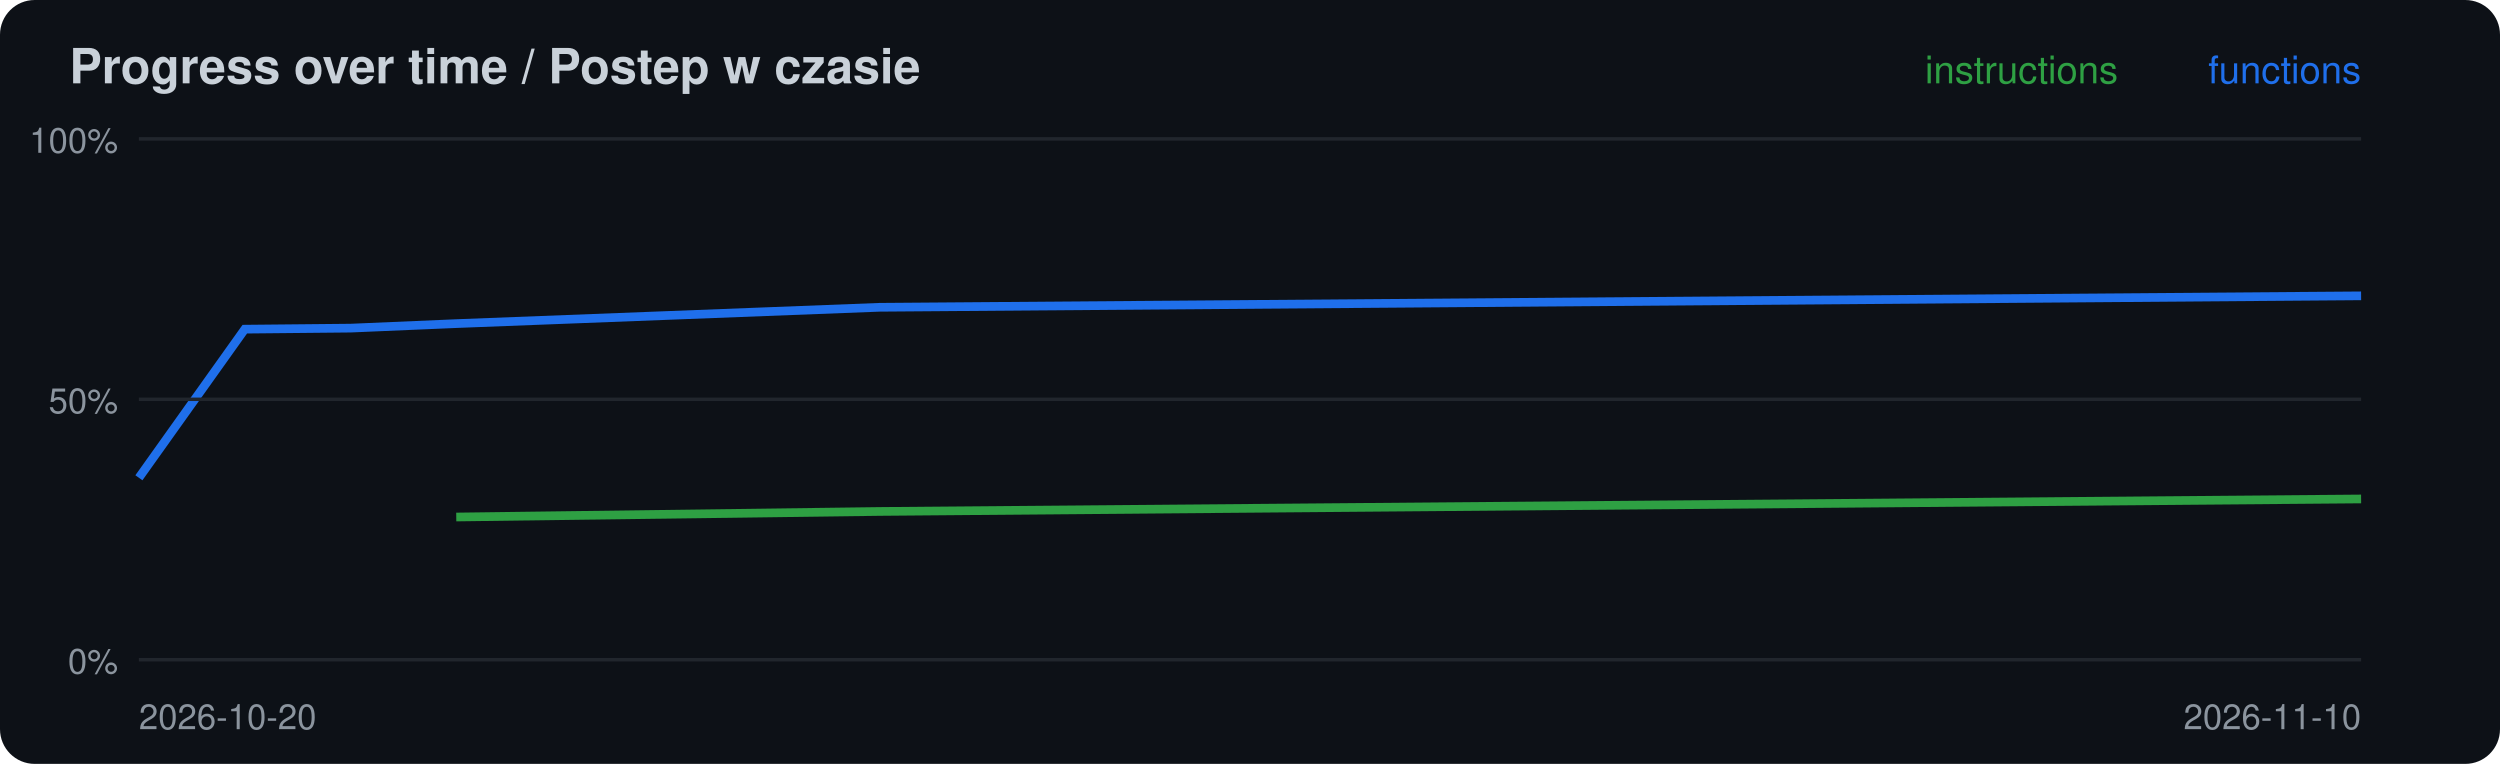
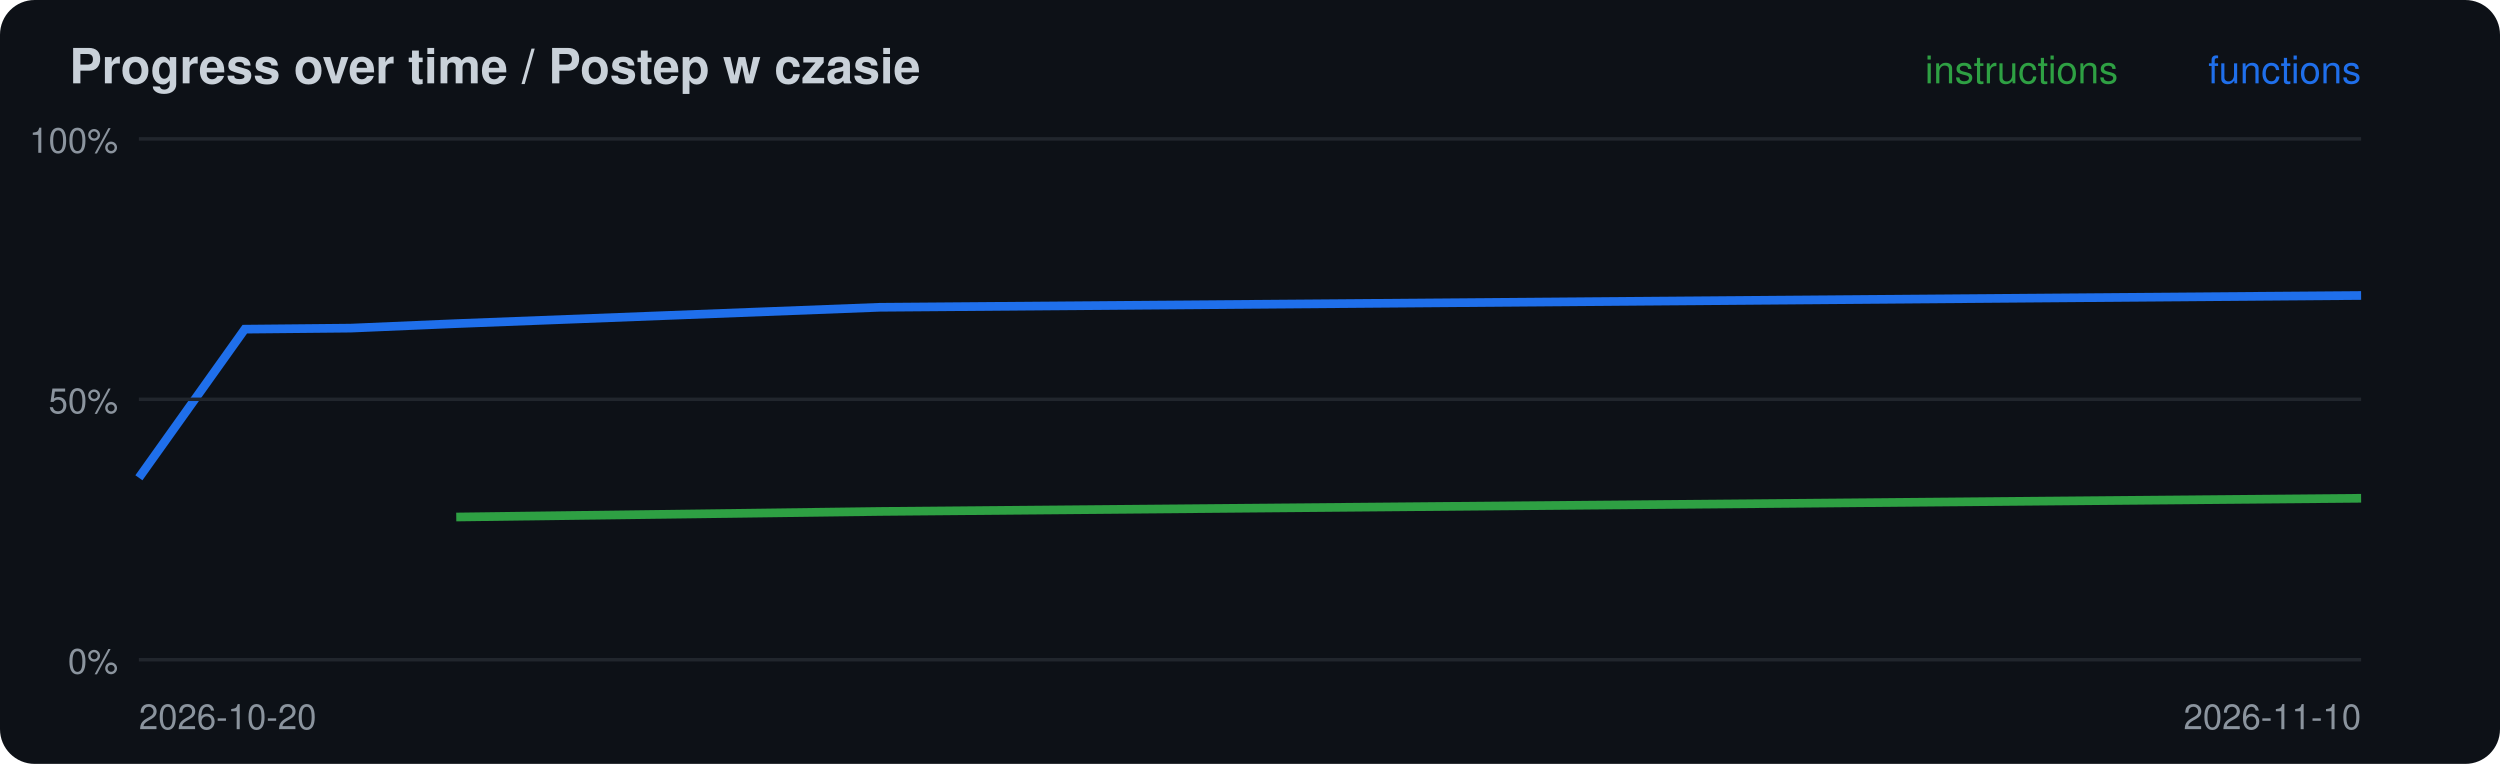
<svg xmlns="http://www.w3.org/2000/svg" width="720" height="220" viewBox="0 0 720 220">
  <rect width="720" height="220" rx="10" fill="#0d1117" />
  <text x="20" y="24" font-family="-apple-system,Segoe UI,Helvetica,Arial,sans-serif" font-size="14" font-weight="600" fill="#c9d1d9">Progress over time / Postep w czasie</text>
-   <polyline points="131.4,148.9 253.3,147.3 680.0,143.7" fill="none" stroke="#2ea043" stroke-width="2.5" />
-   <polyline points="40.0,137.6 70.5,94.8 101.0,94.5 131.4,93.2 253.3,88.5 680.0,85.2" fill="none" stroke="#1f6feb" stroke-width="2.5" />
+   <polyline points="131.4,148.9 253.3,147.3 680.0,143.5" fill="none" stroke="#2ea043" stroke-width="2.5" />
+   <polyline points="40.0,137.6 70.5,94.8 101.0,94.5 131.4,93.2 253.3,88.5 680.0,85.1" fill="none" stroke="#1f6feb" stroke-width="2.5" />
  <line x1="40" x2="680" y1="190.0" y2="190.0" stroke="#21262d" />
  <text x="34" y="194.0" font-family="-apple-system,Segoe UI,Helvetica,Arial,sans-serif" font-size="10" fill="#8b949e" text-anchor="end">0%</text>
  <line x1="40" x2="680" y1="115.0" y2="115.0" stroke="#21262d" />
  <text x="34" y="119.0" font-family="-apple-system,Segoe UI,Helvetica,Arial,sans-serif" font-size="10" fill="#8b949e" text-anchor="end">50%</text>
  <line x1="40" x2="680" y1="40.0" y2="40.0" stroke="#21262d" />
  <text x="34" y="44.0" font-family="-apple-system,Segoe UI,Helvetica,Arial,sans-serif" font-size="10" fill="#8b949e" text-anchor="end">100%</text>
  <text x="40" y="210" font-family="-apple-system,Segoe UI,Helvetica,Arial,sans-serif" font-size="10" fill="#8b949e">2026-10-20</text>
  <text x="680" y="24" font-family="-apple-system,Segoe UI,Helvetica,Arial,sans-serif" font-size="11" fill="#1f6feb" text-anchor="end">functions</text>
  <text x="610" y="24" font-family="-apple-system,Segoe UI,Helvetica,Arial,sans-serif" font-size="11" fill="#2ea043" text-anchor="end">instructions</text>
  <text x="680" y="210" font-family="-apple-system,Segoe UI,Helvetica,Arial,sans-serif" font-size="10" fill="#8b949e" text-anchor="end">2026-11-10</text>
</svg>
